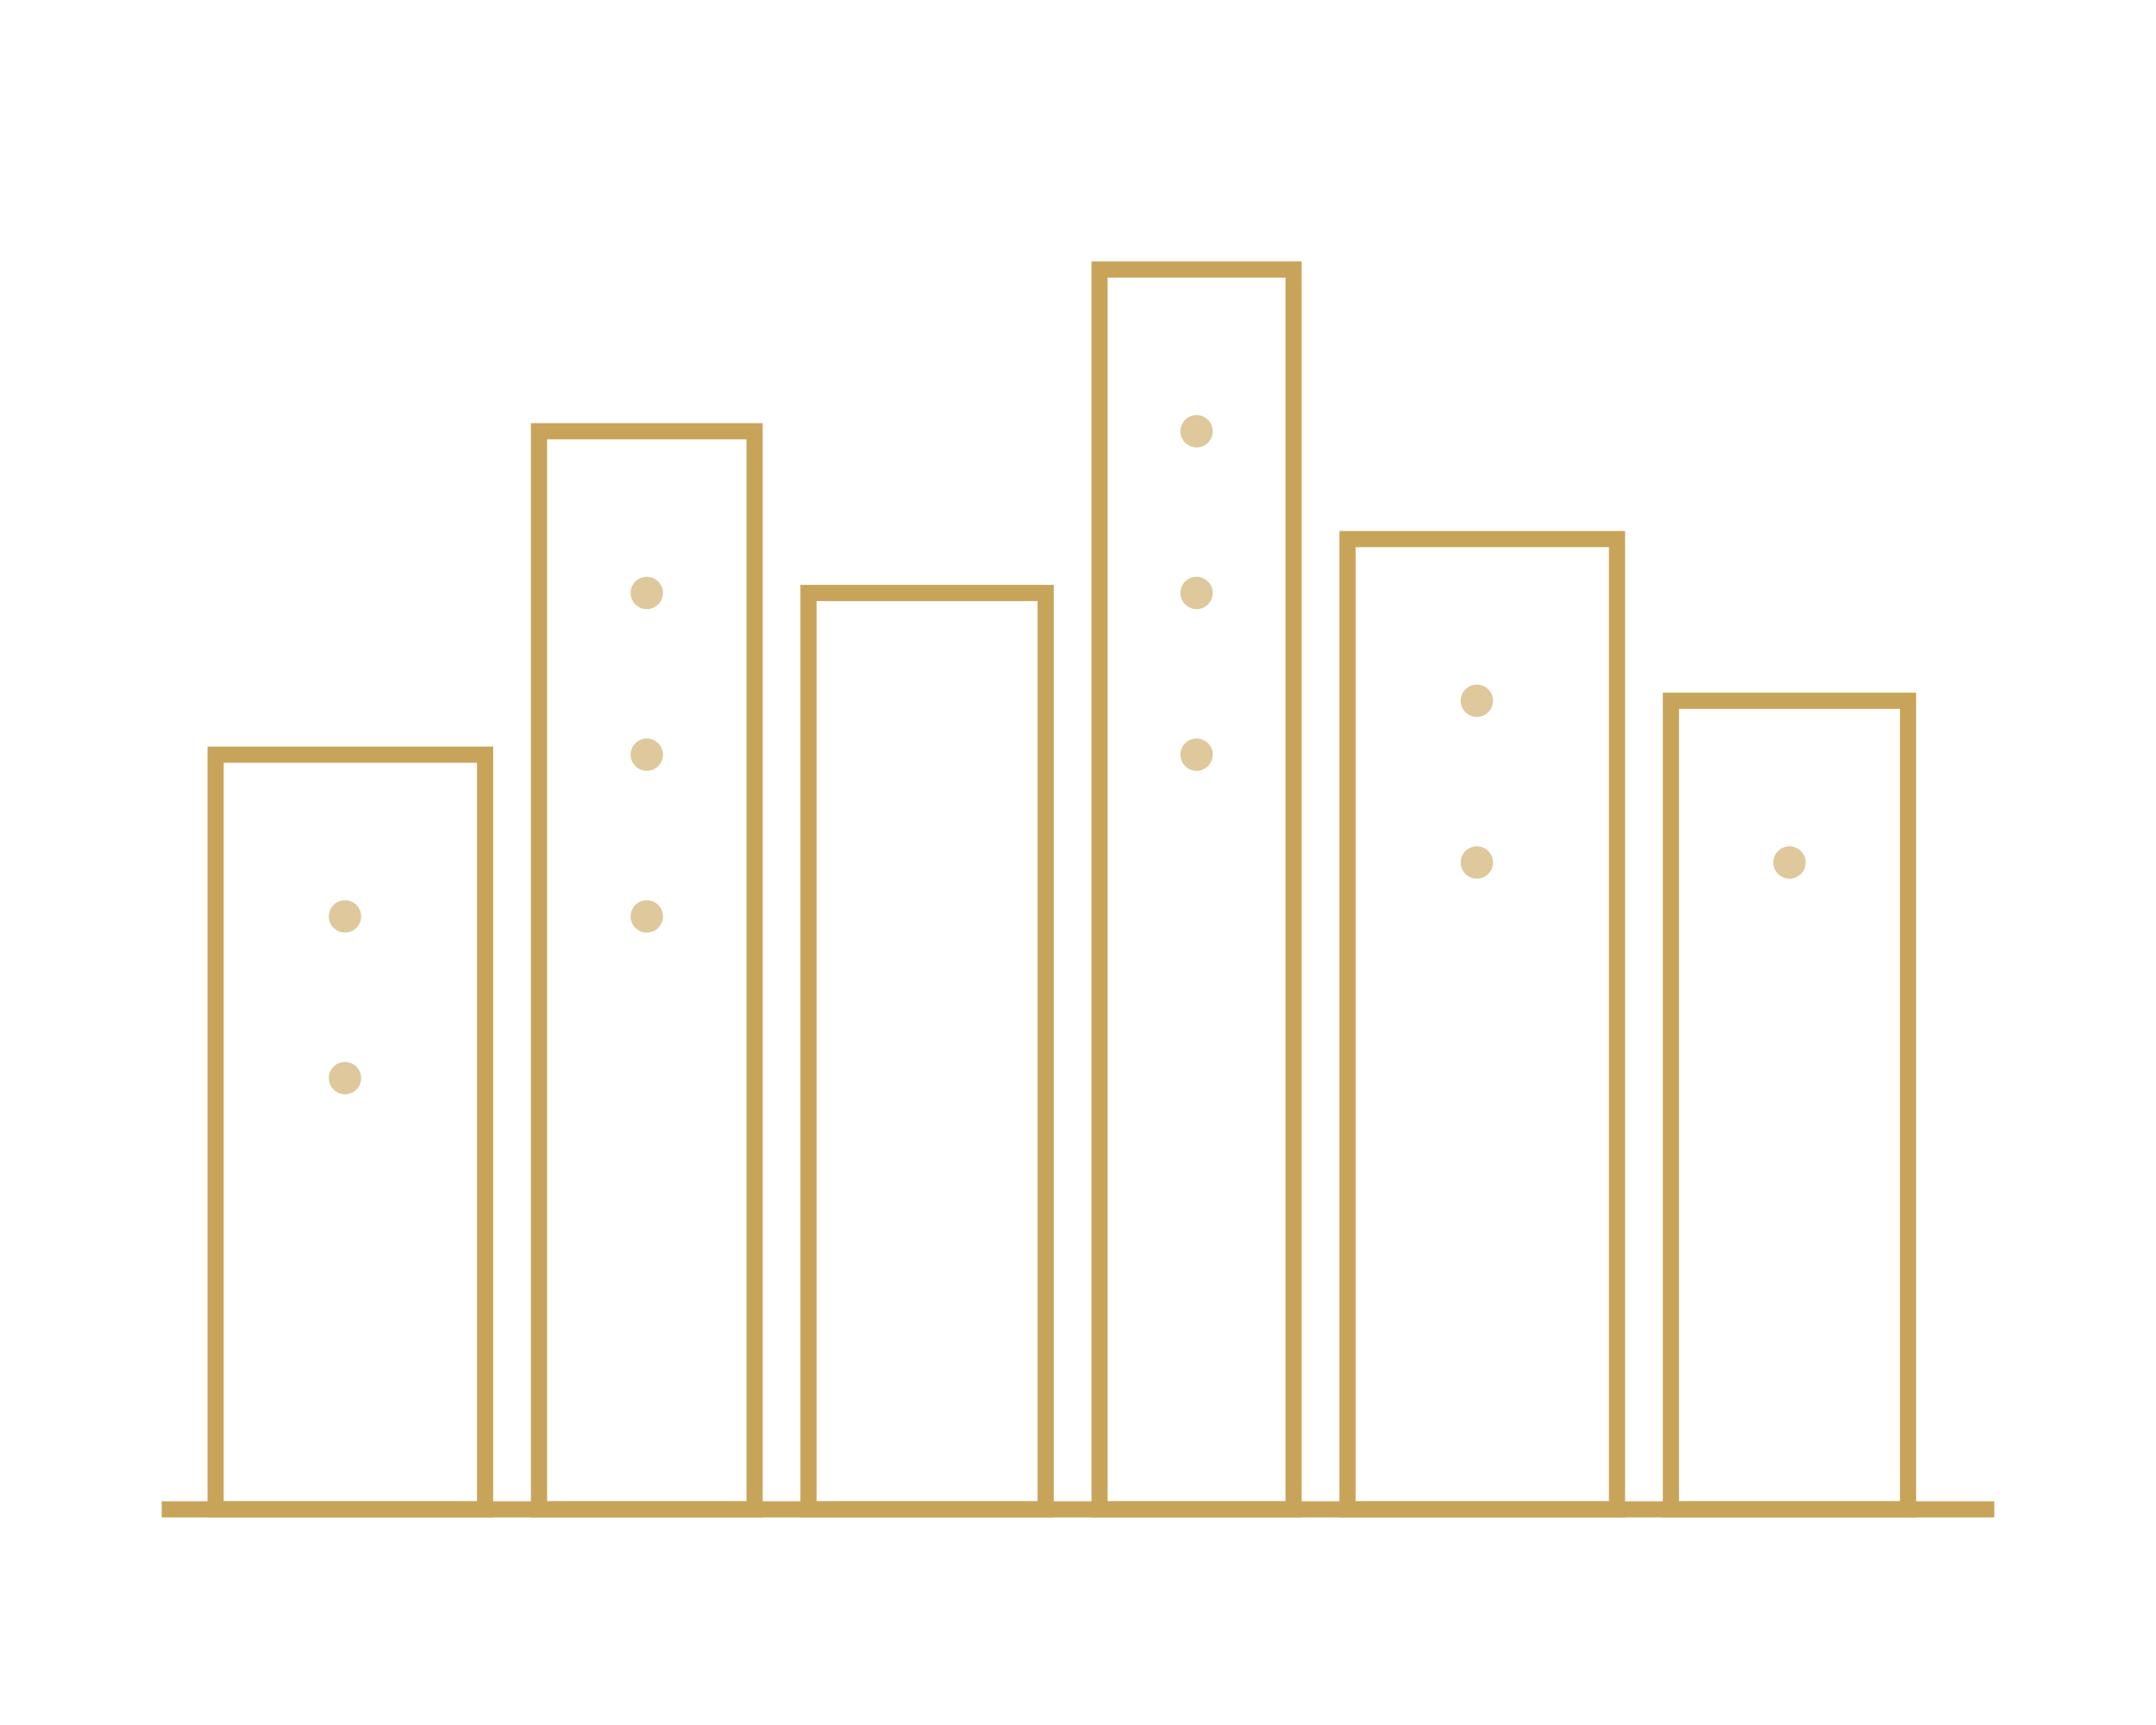
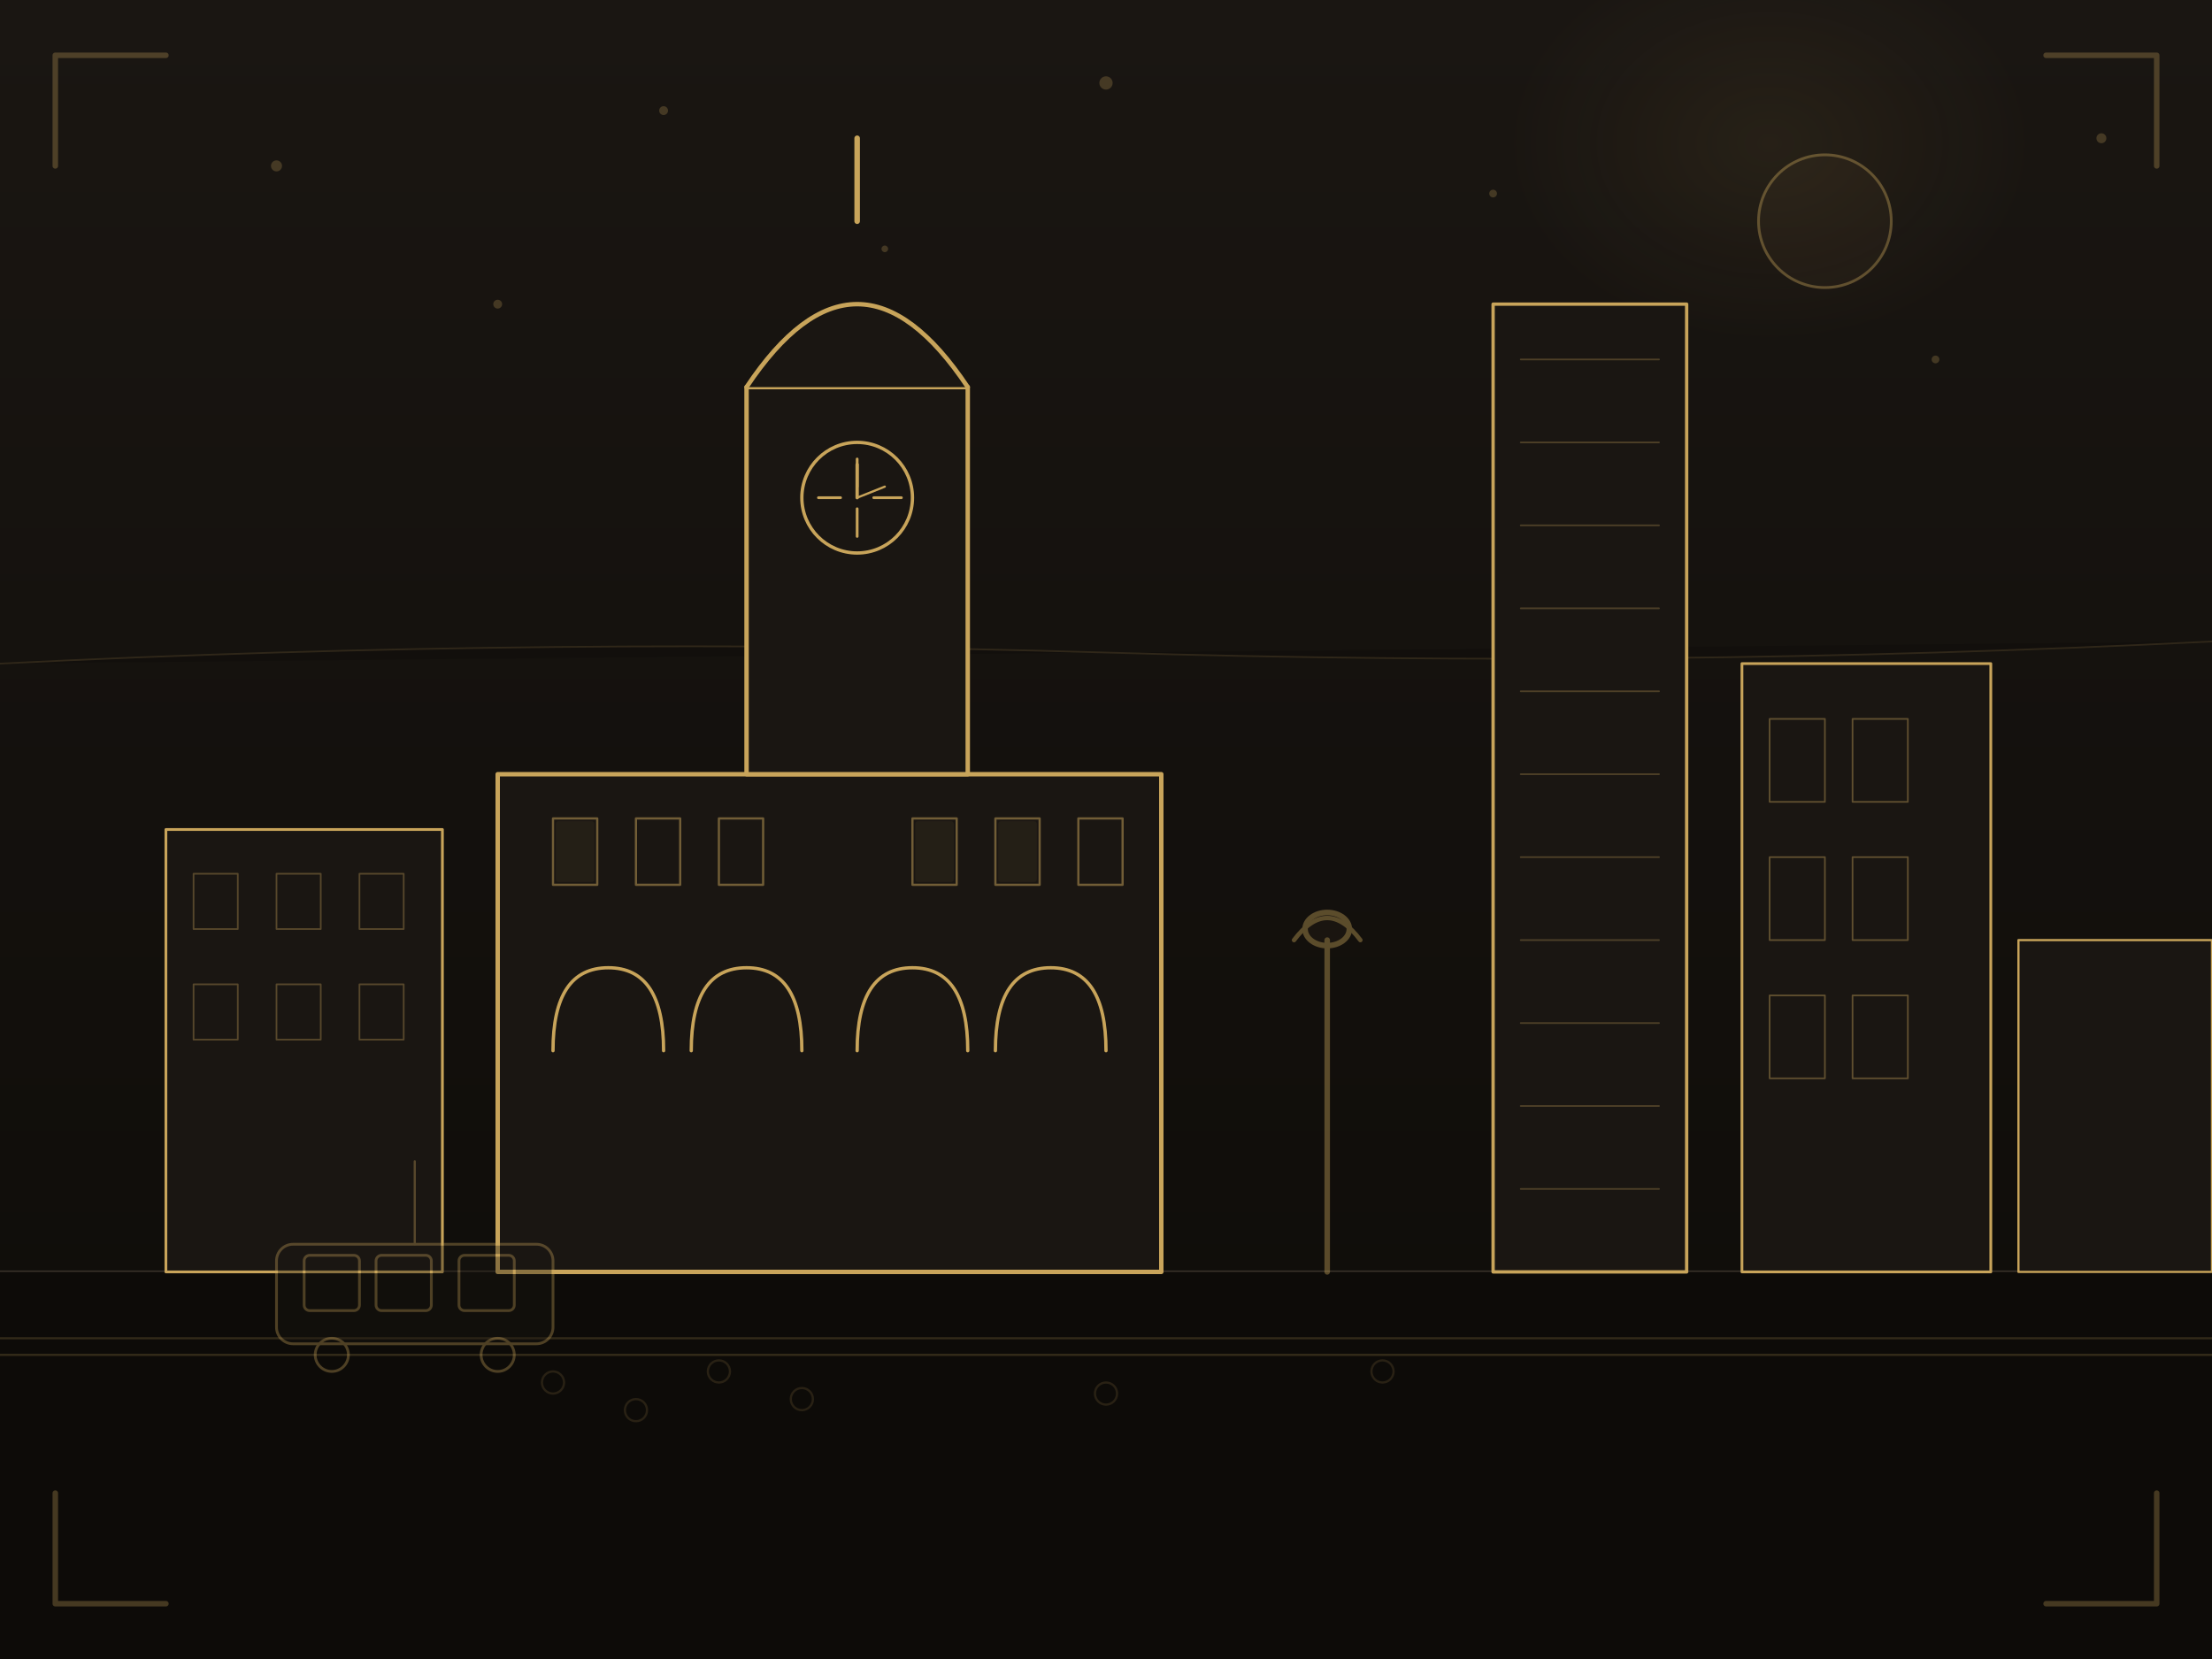
- <svg xmlns="http://www.w3.org/2000/svg" viewBox="0 0 200 160">
-   <rect x="20" y="70" width="25" height="70" stroke="#c8a45a" stroke-width="1.5" fill="none" />
-   <rect x="50" y="40" width="20" height="100" stroke="#c8a45a" stroke-width="1.5" fill="none" />
-   <rect x="75" y="55" width="22" height="85" stroke="#c8a45a" stroke-width="1.5" fill="none" />
-   <rect x="102" y="25" width="18" height="115" stroke="#c8a45a" stroke-width="1.5" fill="none" />
-   <rect x="125" y="50" width="25" height="90" stroke="#c8a45a" stroke-width="1.5" fill="none" />
-   <rect x="155" y="65" width="22" height="75" stroke="#c8a45a" stroke-width="1.5" fill="none" />
-   <circle cx="32" cy="85" r="1.5" fill="#c8a45a" opacity="0.6" />
-   <circle cx="32" cy="100" r="1.5" fill="#c8a45a" opacity="0.6" />
-   <circle cx="60" cy="55" r="1.5" fill="#c8a45a" opacity="0.6" />
-   <circle cx="60" cy="70" r="1.5" fill="#c8a45a" opacity="0.6" />
-   <circle cx="60" cy="85" r="1.5" fill="#c8a45a" opacity="0.6" />
-   <circle cx="111" cy="40" r="1.5" fill="#c8a45a" opacity="0.6" />
-   <circle cx="111" cy="55" r="1.5" fill="#c8a45a" opacity="0.6" />
-   <circle cx="111" cy="70" r="1.5" fill="#c8a45a" opacity="0.6" />
-   <circle cx="137" cy="65" r="1.5" fill="#c8a45a" opacity="0.6" />
-   <circle cx="137" cy="80" r="1.5" fill="#c8a45a" opacity="0.6" />
-   <circle cx="166" cy="80" r="1.5" fill="#c8a45a" opacity="0.6" />
-   <line x1="15" y1="140" x2="185" y2="140" stroke="#c8a45a" stroke-width="1.5" />
+ <svg xmlns="http://www.w3.org/2000/svg" viewBox="0 0 400 300" stroke-linecap="round" stroke-linejoin="round">
+   <defs>
+     <linearGradient id="skyGrad" x1="0%" y1="0%" x2="0%" y2="100%">
+       <stop offset="0%" stop-color="#1a1612" />
+       <stop offset="100%" stop-color="#0d0b08" />
+     </linearGradient>
+     <radialGradient id="moonGlow" cx="50%" cy="30%" r="30%">
+       <stop offset="0%" stop-color="#c8a45a" stop-opacity="0.08" />
+       <stop offset="100%" stop-color="#c8a45a" stop-opacity="0" />
+     </radialGradient>
+   </defs>
+   <rect width="400" height="300" fill="url(#skyGrad)" />
+   <ellipse cx="320" cy="50" rx="80" ry="60" fill="url(#moonGlow)" />
+   <circle cx="330" cy="40" r="12" fill="#c8a45a" fill-opacity="0.1" stroke="#c8a45a" stroke-width="0.5" opacity="0.4" />
+   <g fill="#c8a45a" opacity="0.25">
+     <circle cx="50" cy="30" r="1" />
+     <circle cx="120" cy="20" r="0.8" />
+     <circle cx="200" cy="15" r="1.2" />
+     <circle cx="270" cy="35" r="0.7" />
+     <circle cx="380" cy="25" r="0.9" />
+     <circle cx="160" cy="45" r="0.6" />
+     <circle cx="90" cy="55" r="0.8" />
+     <circle cx="350" cy="65" r="0.7" />
+   </g>
+   <line x1="0" y1="230" x2="400" y2="230" stroke="#3a332b" stroke-width="0.5" />
+   <rect x="0" y="230" width="400" height="70" fill="#0d0b08" />
+   <line x1="0" y1="242" x2="400" y2="242" stroke="#c8a45a" stroke-width="0.4" opacity="0.2" />
+   <line x1="0" y1="245" x2="400" y2="245" stroke="#c8a45a" stroke-width="0.4" opacity="0.2" />
+   <path d="M0,120 Q100,115 200,118 Q300,121 400,116" stroke="#c8a45a" stroke-width="0.3" opacity="0.15" />
+   <g stroke="#c8a45a" fill="#1a1612">
+     <rect x="90" y="140" width="120" height="90" stroke-width="0.8" />
+     <rect x="135" y="70" width="40" height="70" stroke-width="0.8" />
+     <path d="M135,70 Q155,40 175,70" stroke-width="0.8" fill="#1a1612" />
+     <line x1="155" y1="40" x2="155" y2="25" stroke-width="1" />
+     <circle cx="155" cy="90" r="10" fill="none" stroke-width="0.6" />
+     <line x1="155" y1="83" x2="155" y2="88" stroke-width="0.5" />
+     <line x1="155" y1="92" x2="155" y2="97" stroke-width="0.5" />
+     <line x1="148" y1="90" x2="152" y2="90" stroke-width="0.5" />
+     <line x1="158" y1="90" x2="163" y2="90" stroke-width="0.5" />
+     <line x1="155" y1="90" x2="155" y2="84" stroke-width="0.6" />
+     <line x1="155" y1="90" x2="160" y2="88" stroke-width="0.4" />
+     <path d="M100,190 Q100,175 110,175 Q120,175 120,190" fill="none" stroke-width="0.6" />
+     <path d="M125,190 Q125,175 135,175 Q145,175 145,190" fill="none" stroke-width="0.6" />
+     <path d="M155,190 Q155,175 165,175 Q175,175 175,190" fill="none" stroke-width="0.6" />
+     <path d="M180,190 Q180,175 190,175 Q200,175 200,190" fill="none" stroke-width="0.6" />
+     <g stroke-width="0.4" opacity="0.5">
+       <rect x="100" y="148" width="8" height="12" fill="none" />
+       <rect x="115" y="148" width="8" height="12" fill="none" />
+       <rect x="130" y="148" width="8" height="12" fill="none" />
+       <rect x="165" y="148" width="8" height="12" fill="none" />
+       <rect x="180" y="148" width="8" height="12" fill="none" />
+       <rect x="195" y="148" width="8" height="12" fill="none" />
+     </g>
+     <g fill="#c8a45a" opacity="0.06">
+       <rect x="101" y="149" width="6" height="10" />
+       <rect x="166" y="149" width="6" height="10" />
+       <rect x="181" y="149" width="6" height="10" />
+     </g>
+   </g>
+   <rect x="270" y="55" width="35" height="175" fill="#1a1612" stroke="#c8a45a" stroke-width="0.6" />
+   <g stroke="#c8a45a" stroke-width="0.3" opacity="0.3">
+     <line x1="275" y1="65" x2="300" y2="65" />
+     <line x1="275" y1="80" x2="300" y2="80" />
+     <line x1="275" y1="95" x2="300" y2="95" />
+     <line x1="275" y1="110" x2="300" y2="110" />
+     <line x1="275" y1="125" x2="300" y2="125" />
+     <line x1="275" y1="140" x2="300" y2="140" />
+     <line x1="275" y1="155" x2="300" y2="155" />
+     <line x1="275" y1="170" x2="300" y2="170" />
+     <line x1="275" y1="185" x2="300" y2="185" />
+     <line x1="275" y1="200" x2="300" y2="200" />
+     <line x1="275" y1="215" x2="300" y2="215" />
+   </g>
+   <rect x="315" y="120" width="45" height="110" fill="#1a1612" stroke="#c8a45a" stroke-width="0.5" />
+   <g stroke="#c8a45a" stroke-width="0.3" opacity="0.4">
+     <rect x="320" y="130" width="10" height="15" fill="none" />
+     <rect x="335" y="130" width="10" height="15" fill="none" />
+     <rect x="320" y="155" width="10" height="15" fill="none" />
+     <rect x="335" y="155" width="10" height="15" fill="none" />
+     <rect x="320" y="180" width="10" height="15" fill="none" />
+     <rect x="335" y="180" width="10" height="15" fill="none" />
+   </g>
+   <rect x="365" y="170" width="35" height="60" fill="#1a1612" stroke="#c8a45a" stroke-width="0.4" />
+   <rect x="30" y="150" width="50" height="80" fill="#1a1612" stroke="#c8a45a" stroke-width="0.5" />
+   <g stroke="#c8a45a" stroke-width="0.3" opacity="0.35">
+     <rect x="35" y="158" width="8" height="10" fill="none" />
+     <rect x="50" y="158" width="8" height="10" fill="none" />
+     <rect x="65" y="158" width="8" height="10" fill="none" />
+     <rect x="35" y="178" width="8" height="10" fill="none" />
+     <rect x="50" y="178" width="8" height="10" fill="none" />
+     <rect x="65" y="178" width="8" height="10" fill="none" />
+   </g>
+   <g stroke="#c8a45a" stroke-width="0.4" opacity="0.15">
+     <circle cx="100" cy="250" r="2" fill="none" />
+     <circle cx="115" cy="255" r="2" fill="none" />
+     <circle cx="130" cy="248" r="2" fill="none" />
+     <circle cx="145" cy="253" r="2" fill="none" />
+     <circle cx="200" cy="252" r="2" fill="none" />
+     <circle cx="250" cy="248" r="2" fill="none" />
+   </g>
+   <g transform="translate(240,170)" stroke="#c8a45a" fill="none" opacity="0.4">
+     <line x1="0" y1="0" x2="0" y2="60" stroke-width="1" />
+     <path d="M-6,0 Q0,-8 6,0" stroke-width="0.8" />
+     <ellipse cx="0" cy="-2" rx="4" ry="3" fill="#c8a45a" fill-opacity="0.1" />
+   </g>
+   <g transform="translate(50,225)" stroke="#c8a45a" fill="#1a1612" opacity="0.35" stroke-width="0.5">
+     <rect x="0" y="0" width="50" height="18" rx="3" />
+     <rect x="5" y="2" width="10" height="10" rx="1" fill="none" />
+     <rect x="18" y="2" width="10" height="10" rx="1" fill="none" />
+     <rect x="33" y="2" width="10" height="10" rx="1" fill="none" />
+     <circle cx="10" cy="20" r="3" fill="none" />
+     <circle cx="40" cy="20" r="3" fill="none" />
+     <line x1="25" y1="0" x2="25" y2="-15" stroke-width="0.4" />
+   </g>
+   <path d="M10,10 L30,10 M10,10 L10,30" stroke="#c8a45a" stroke-width="1" opacity="0.3" />
+   <path d="M390,10 L370,10 M390,10 L390,30" stroke="#c8a45a" stroke-width="1" opacity="0.3" />
+   <path d="M10,290 L30,290 M10,290 L10,270" stroke="#c8a45a" stroke-width="1" opacity="0.3" />
+   <path d="M390,290 L370,290 M390,290 L390,270" stroke="#c8a45a" stroke-width="1" opacity="0.3" />
</svg>
